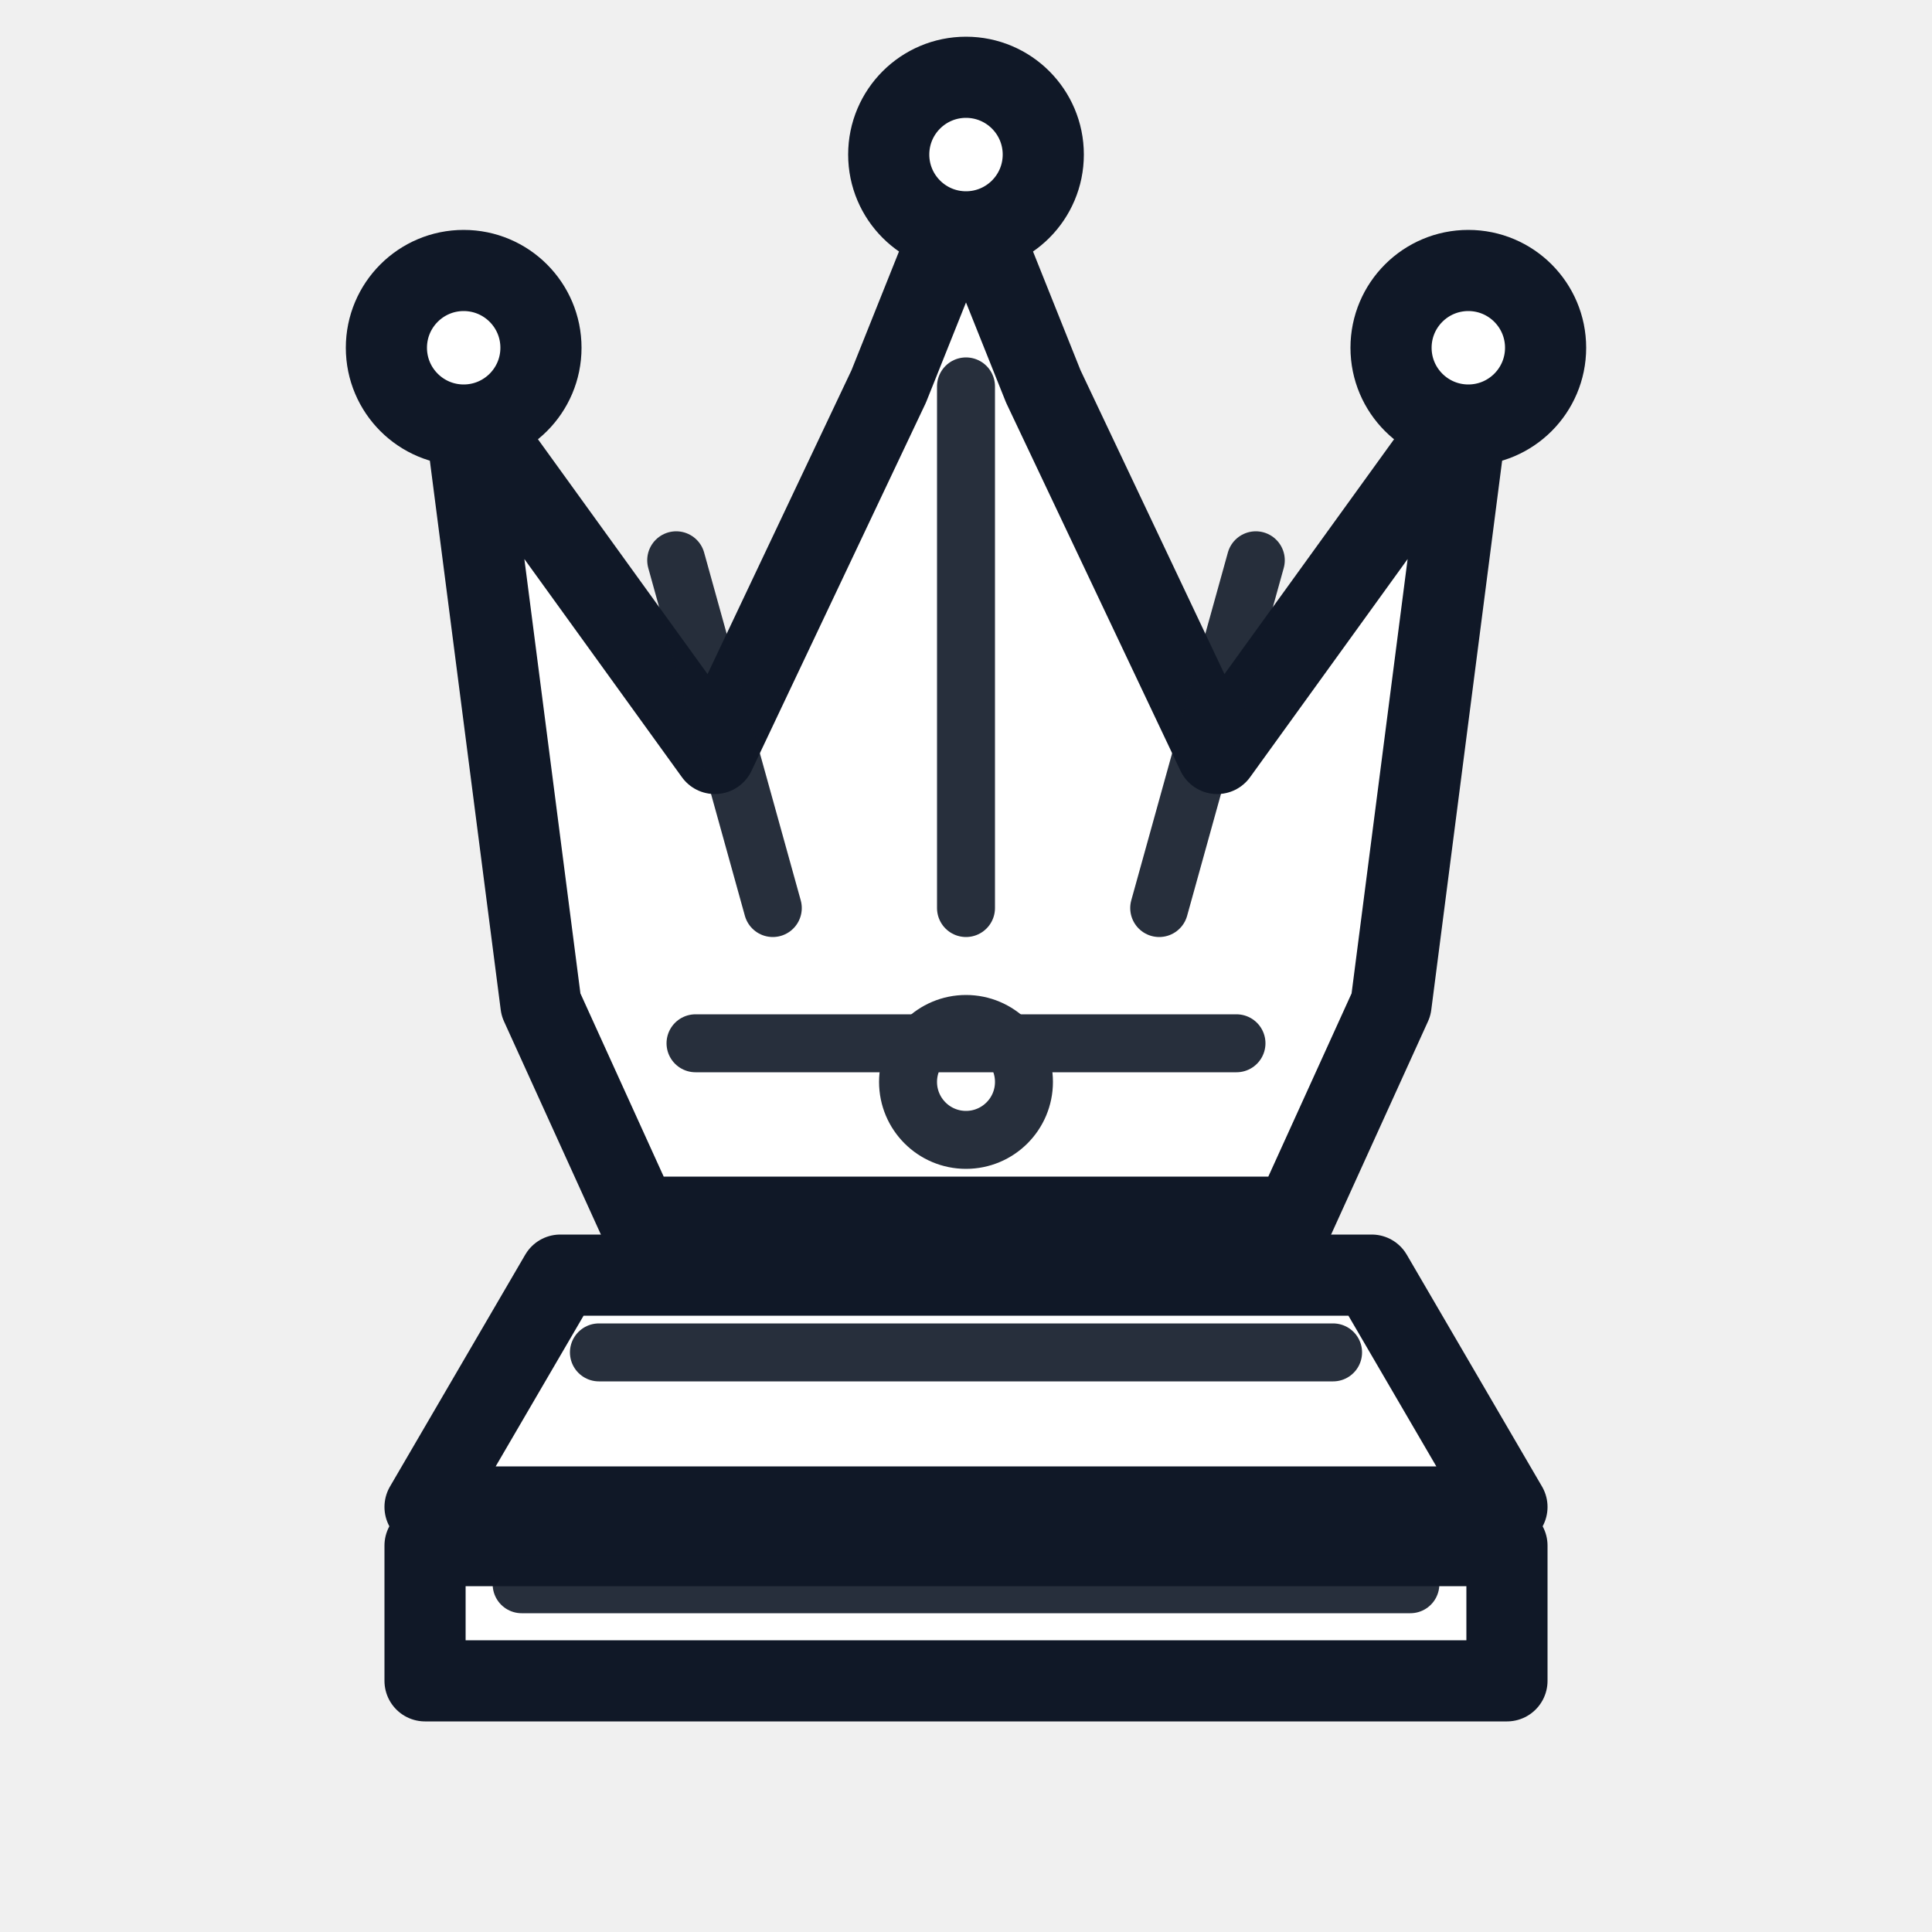
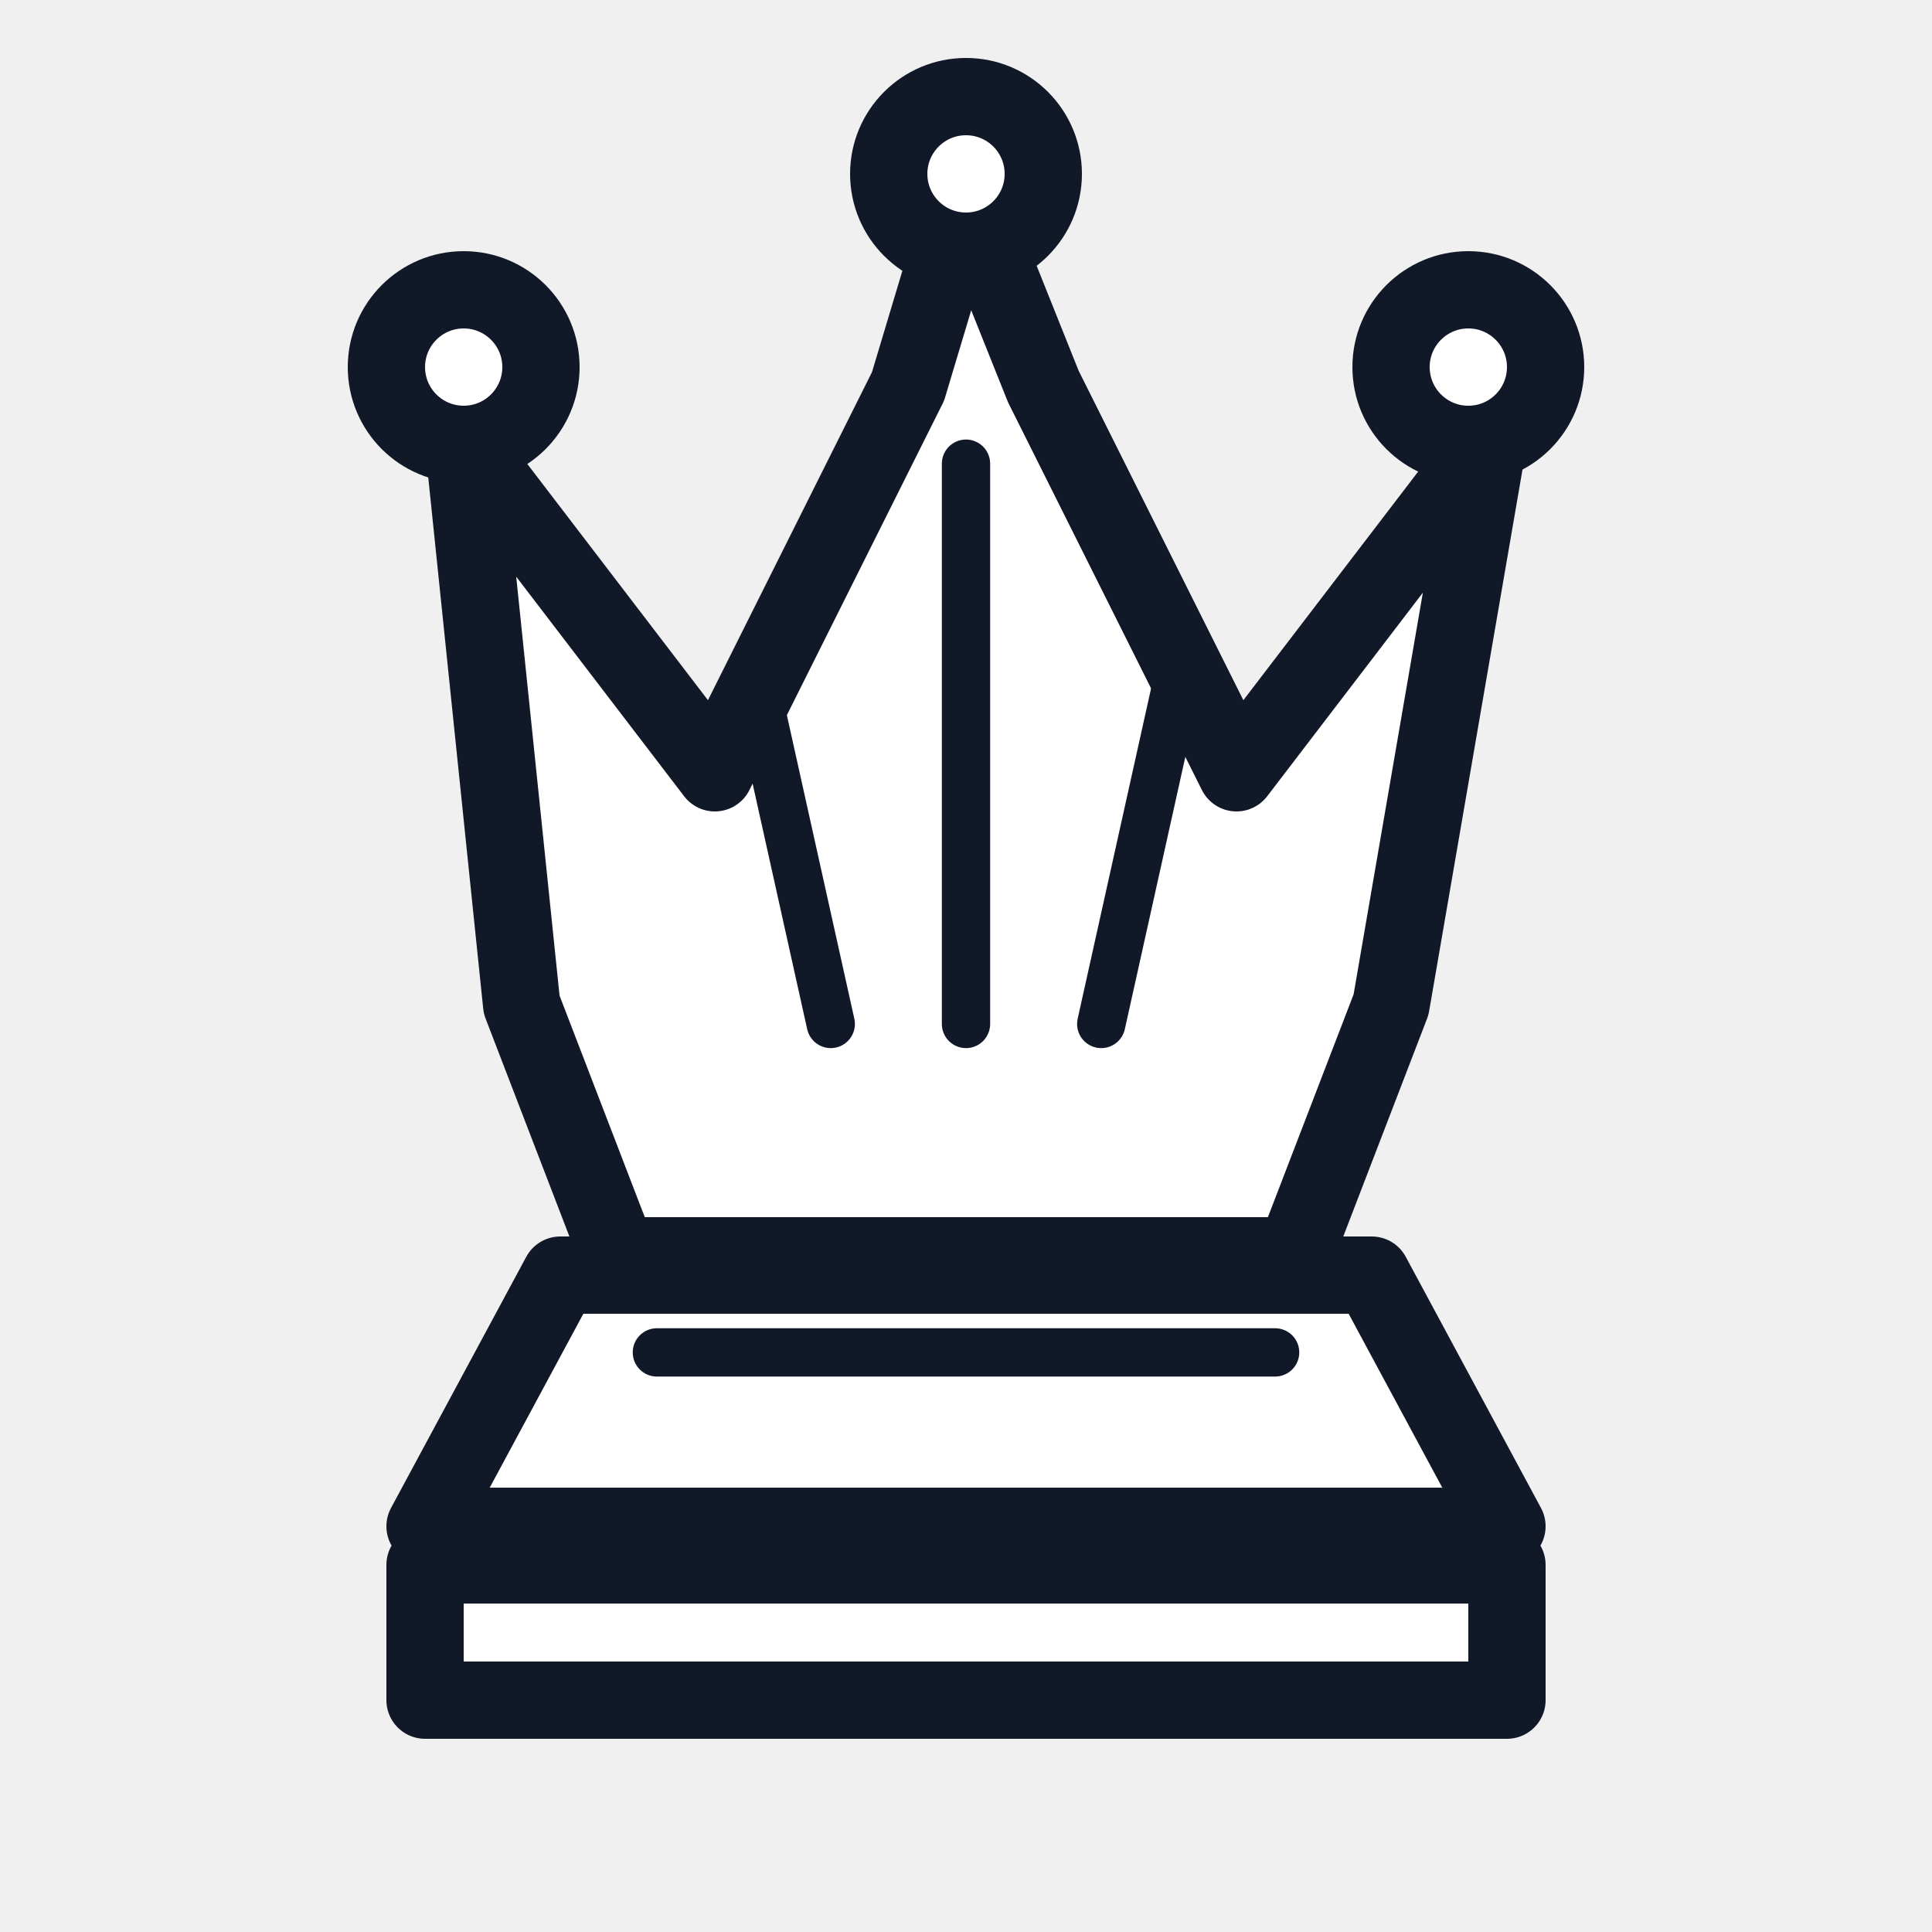
<svg xmlns="http://www.w3.org/2000/svg" viewBox="0 0 100 100" role="img" aria-label="White Queen">
-   <g fill="#ffffff" stroke="#101827" stroke-width="4.2" stroke-linejoin="round" stroke-linecap="round">
-     <path d="M24 21l13 18 9-19 4-10 4 10 9 19 13-18-4 31-5 11H33l-5-11z" />
-     <circle cx="24" cy="18" r="4" />
-     <circle cx="50" cy="8" r="4" />
-     <circle cx="76" cy="18" r="4" />
-     <path d="M29 66h42l7 12H22z" />
-     <path d="M22 80h56v7H22z" />
-     <g fill="none" stroke="#101827" stroke-width="3" stroke-linecap="round" stroke-linejoin="round" opacity=".9">
-       <path d="M35 29l5 18M50 20v27M65 29l-5 18M36 54h28M31 70h38M27 82h46" />
-       <circle cx="50" cy="56" r="3" />
+   <g fill="#ffffff" stroke="#111827" stroke-width="4" stroke-linejoin="round" stroke-linecap="round">
+     <path d="M24 23l13 17 10-20 3-10 4 10 10 20 13-17-5 29-5 13H32l-5-13z" />
+     <circle cx="24" cy="19" r="4" />
+     <circle cx="50" cy="9" r="4" />
+     <circle cx="76" cy="19" r="4" />
+     <path d="M29 66h42l7 13H22zM22 81h56v7H22z" />
+     <g fill="none" stroke="#111827" stroke-width="2.5" stroke-linejoin="round" stroke-linecap="round">
+       <path d="M39 35l4 18M50 24v29M61 35l-4 18M34 70h32" />
    </g>
  </g>
</svg>
